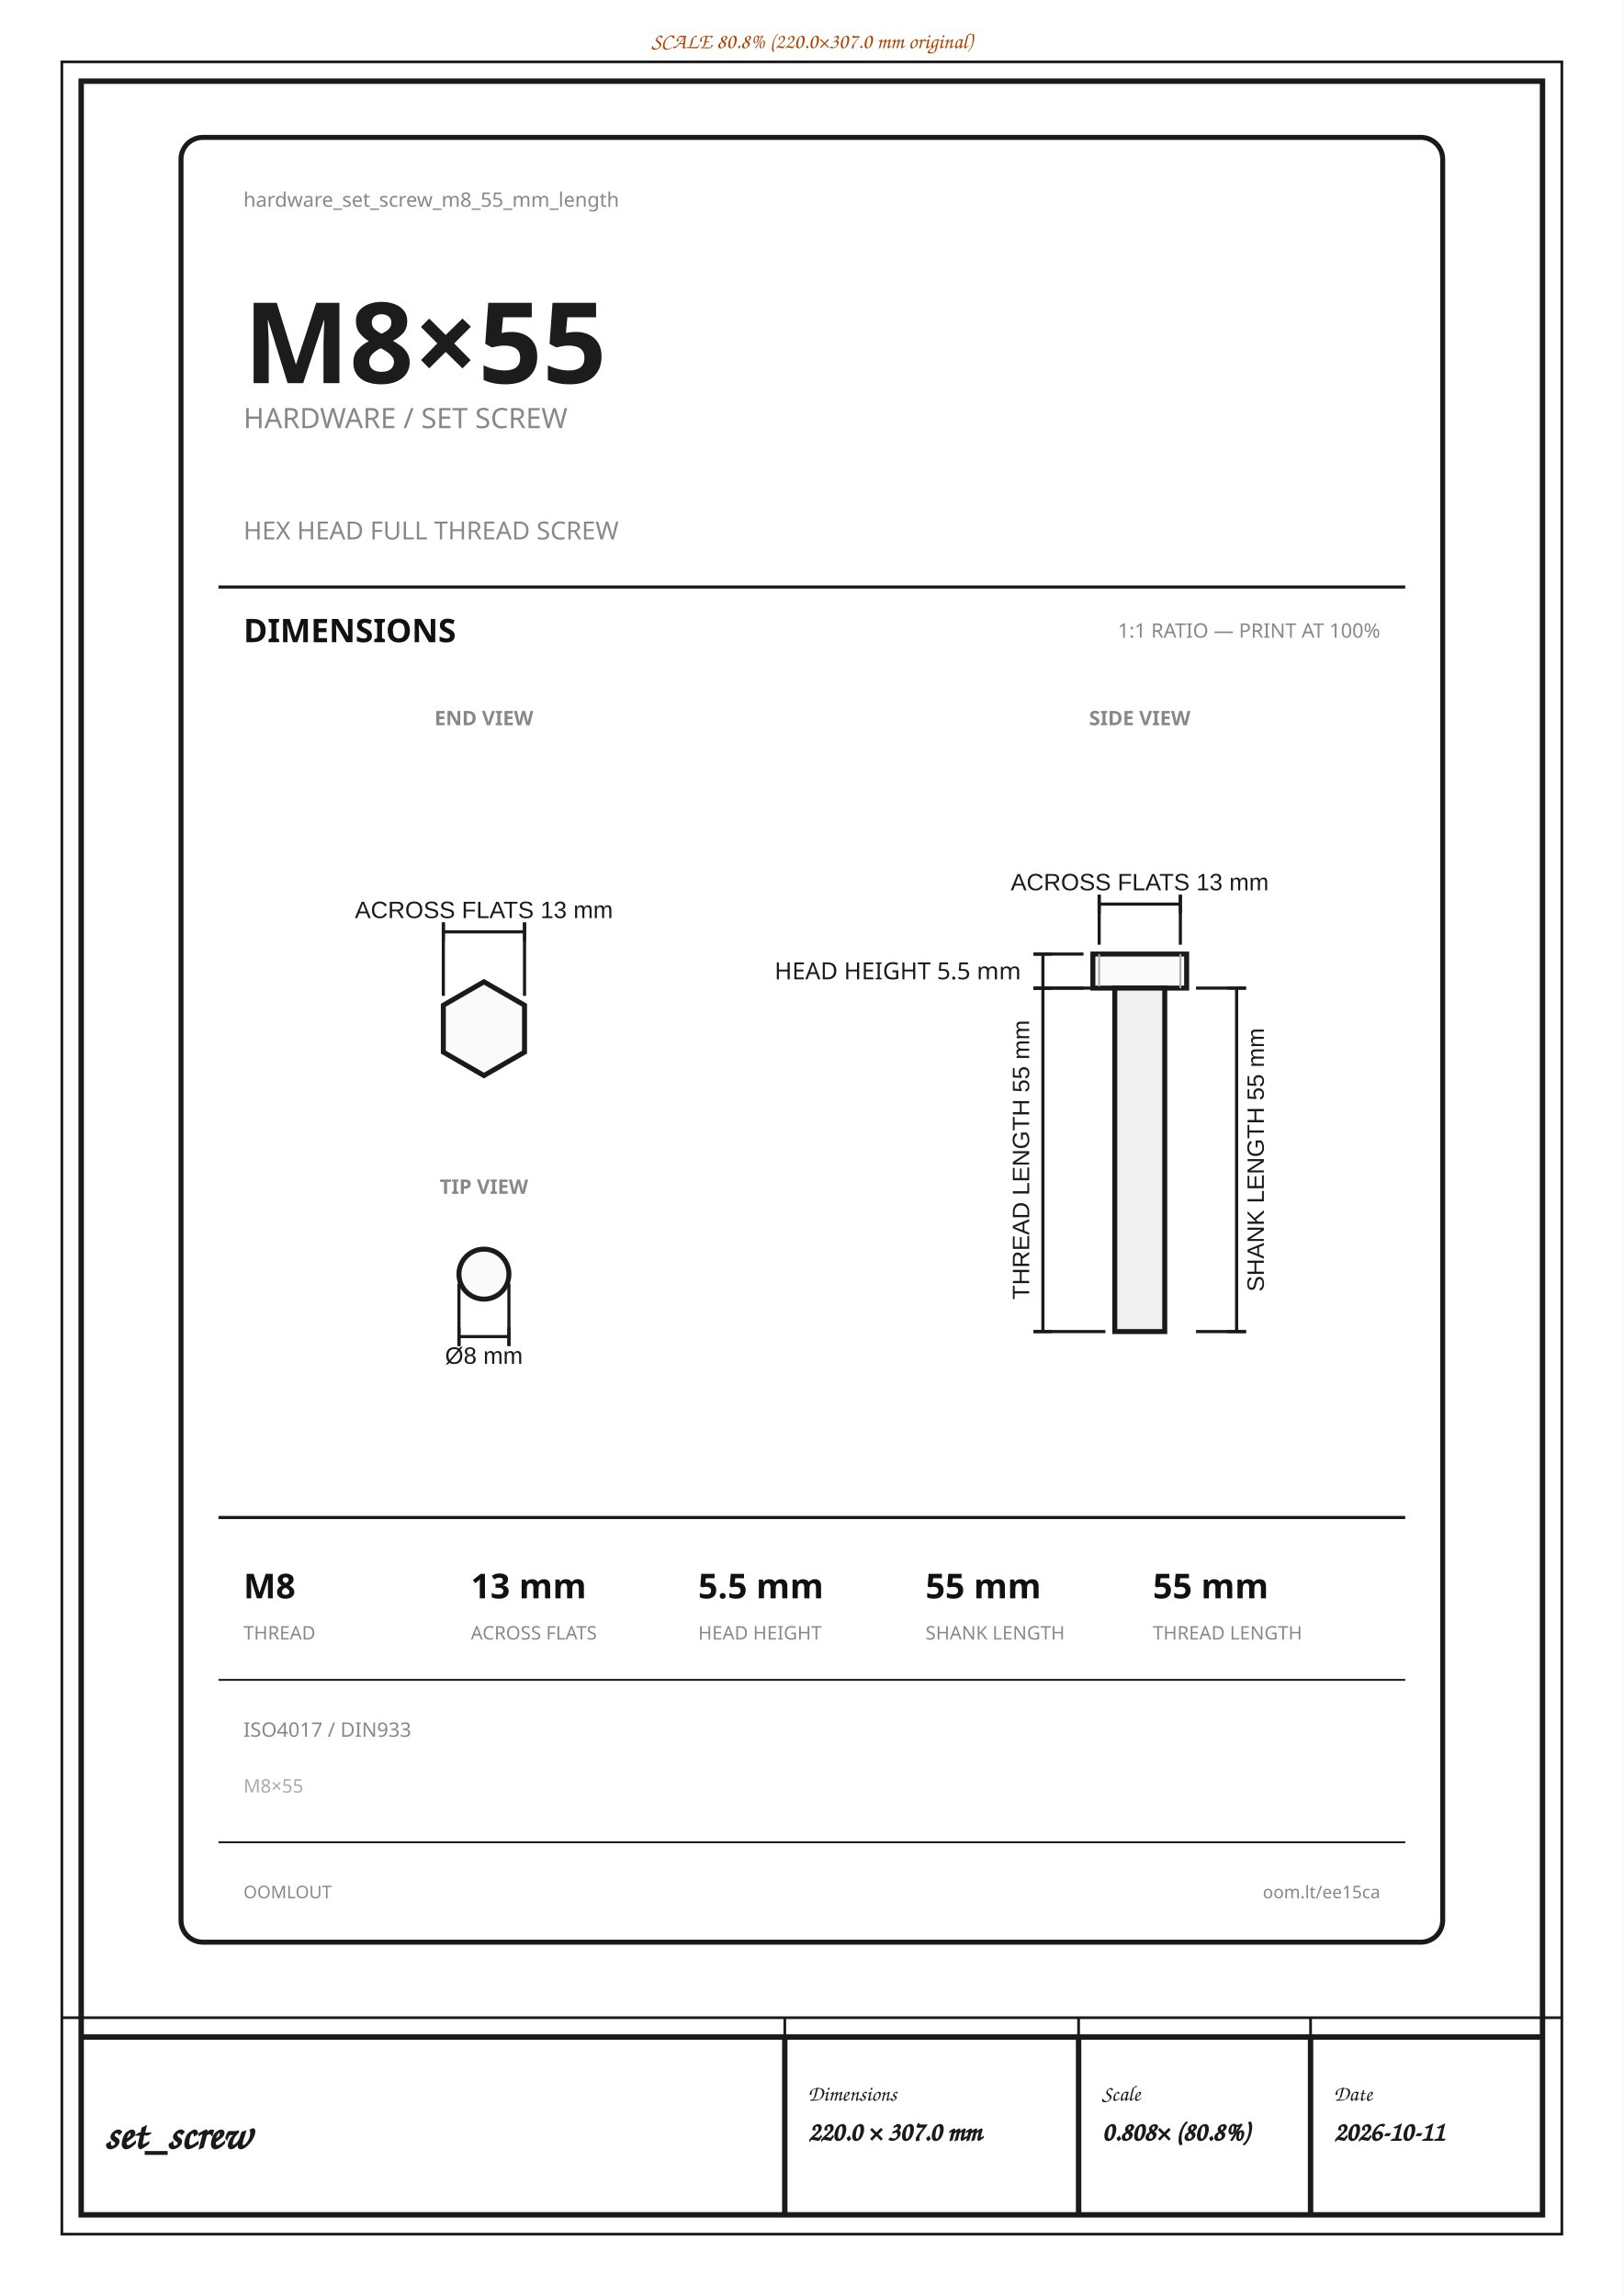
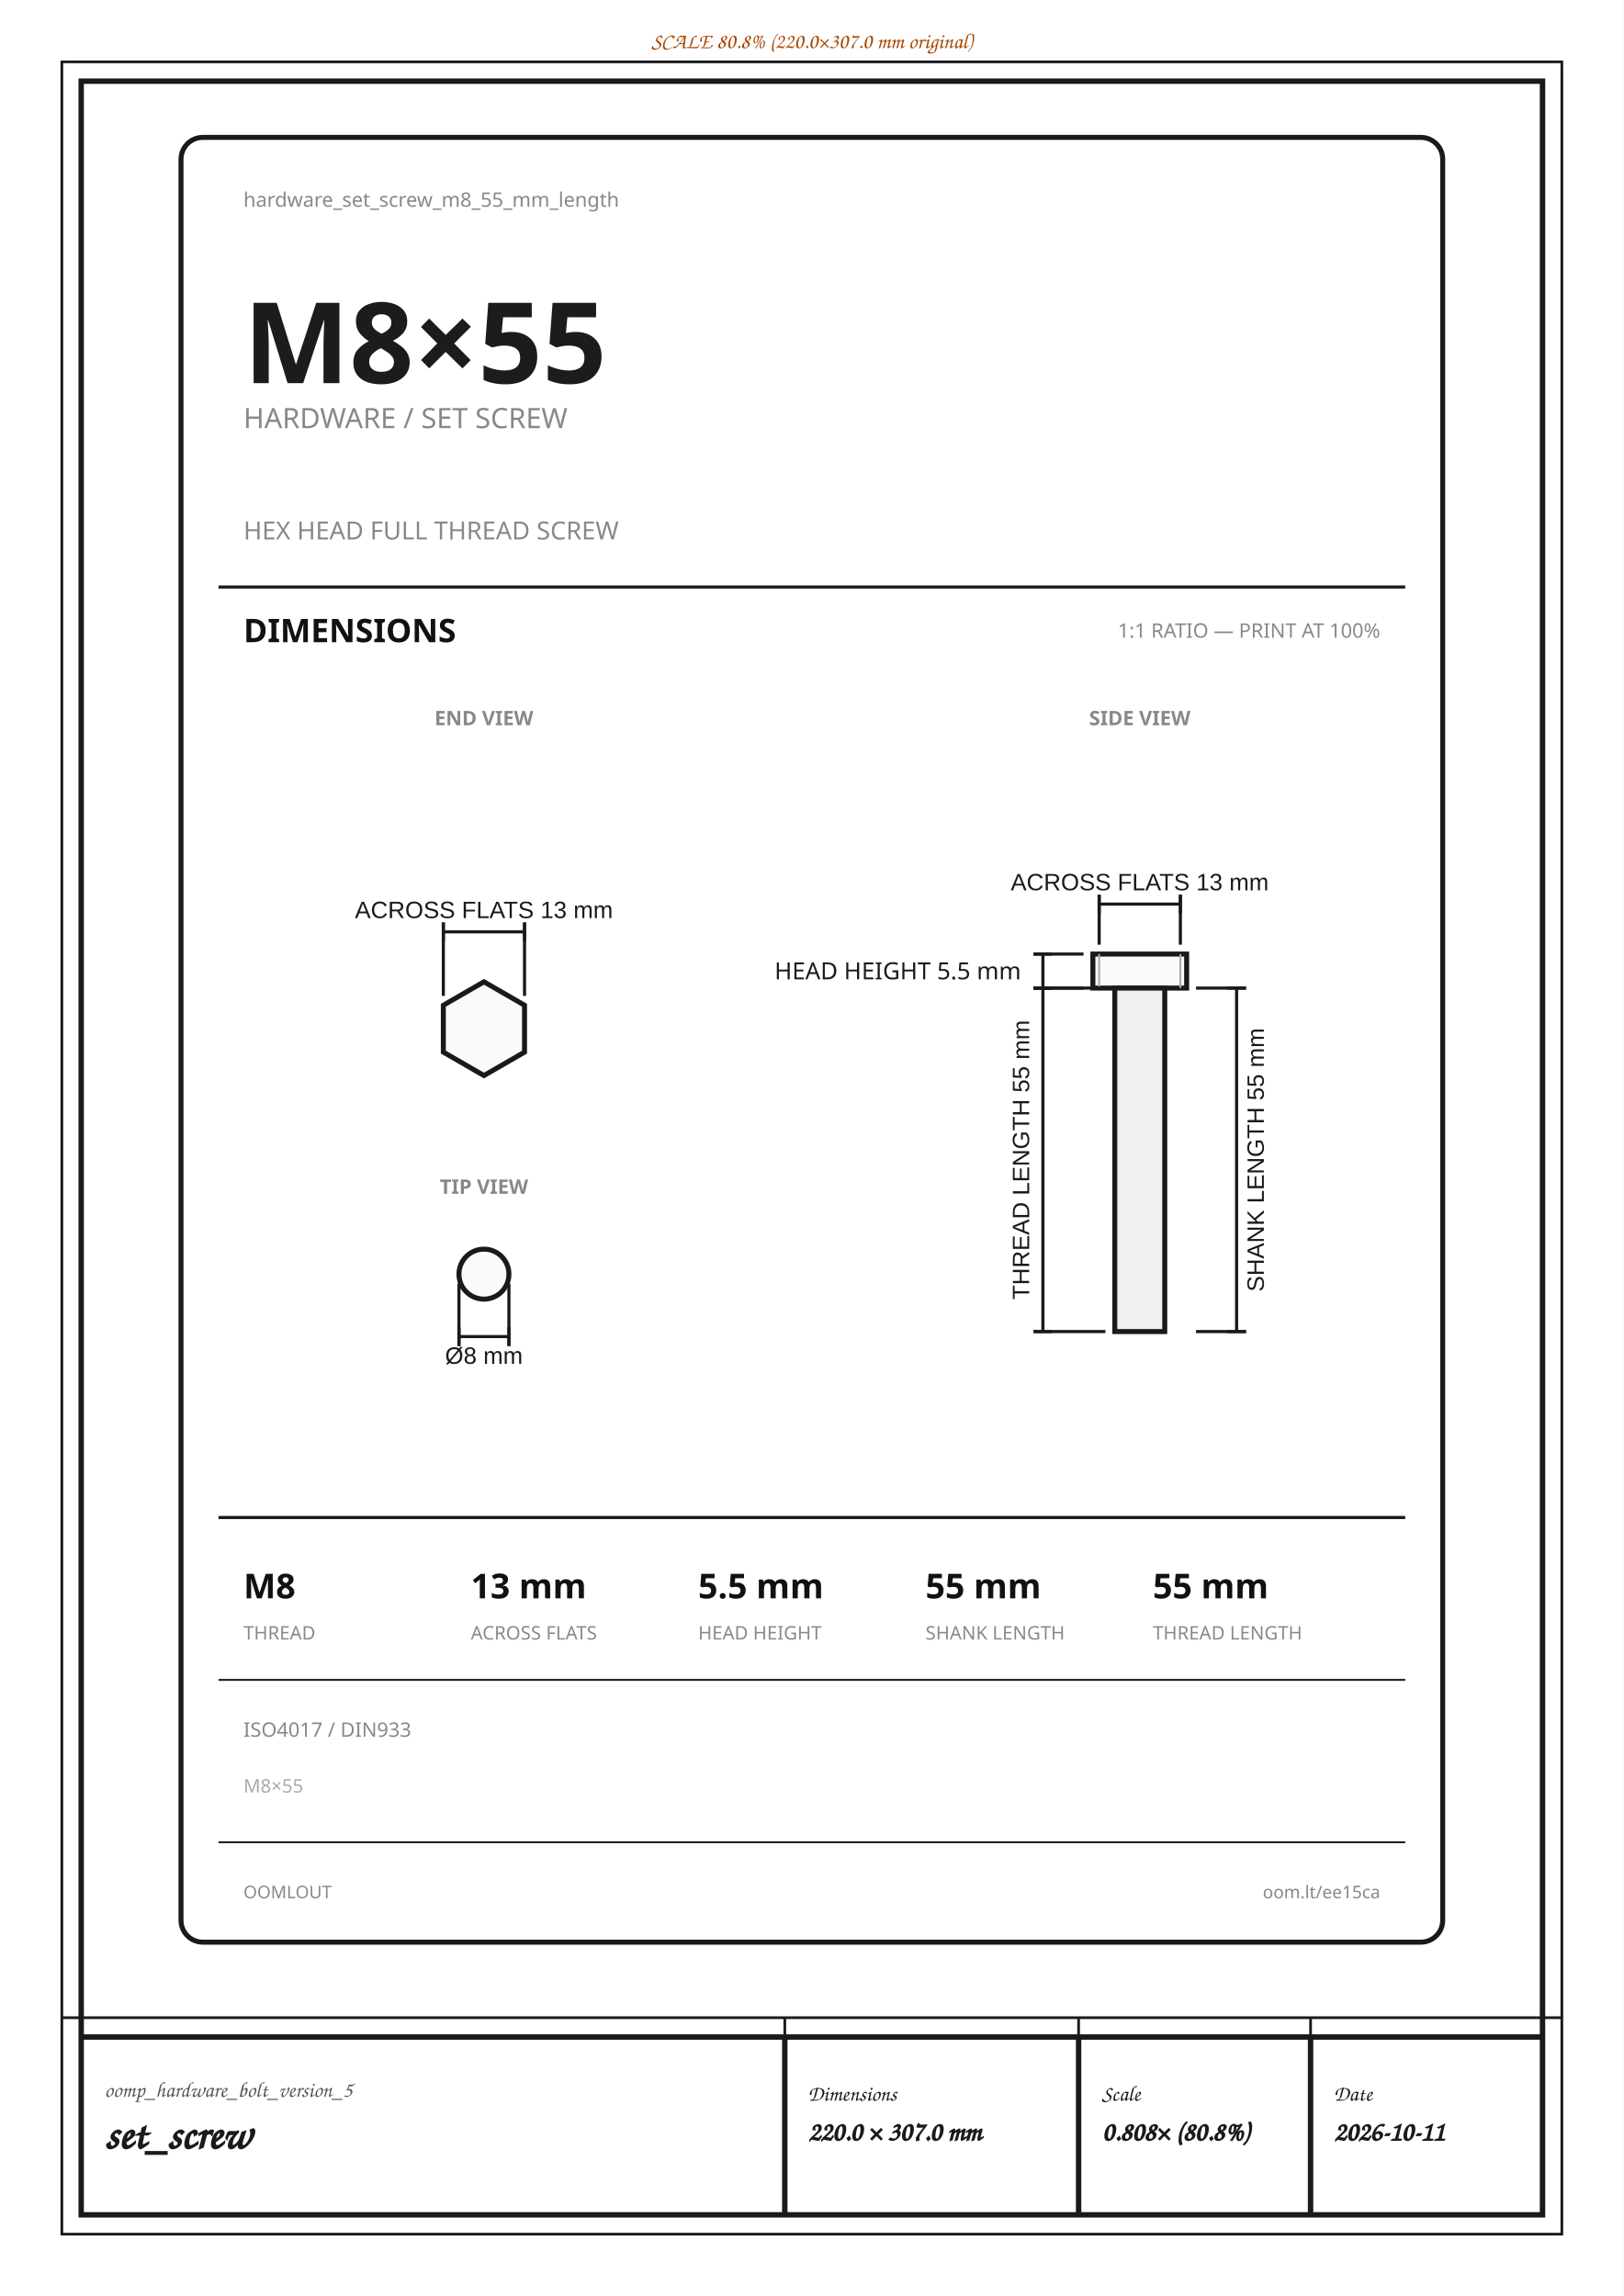
<svg xmlns="http://www.w3.org/2000/svg" width="210mm" height="297mm" viewBox="0 0 210 297">
  <rect x="0" y="0" width="210" height="297" fill="white" stroke="none" />
  <rect x="8" y="8" width="194" height="281" fill="none" stroke="#1A1A1A" stroke-width="0.35" />
  <rect x="10.5" y="10.5" width="189" height="276" fill="none" stroke="#1A1A1A" stroke-width="0.7" />
  <line x1="8" y1="261" x2="202" y2="261" stroke="#1A1A1A" stroke-width="0.35" />
  <line x1="10.5" y1="263.5" x2="199.5" y2="263.5" stroke="#1A1A1A" stroke-width="0.7" />
  <line x1="101.5" y1="261" x2="101.5" y2="286.5" stroke="#1A1A1A" stroke-width="0.35" />
  <line x1="101.5" y1="263.5" x2="101.5" y2="286.5" stroke="#1A1A1A" stroke-width="0.7" />
  <line x1="139.5" y1="261" x2="139.5" y2="286.5" stroke="#1A1A1A" stroke-width="0.35" />
  <line x1="139.5" y1="263.5" x2="139.5" y2="286.5" stroke="#1A1A1A" stroke-width="0.7" />
  <line x1="169.5" y1="261" x2="169.5" y2="286.5" stroke="#1A1A1A" stroke-width="0.35" />
  <line x1="169.5" y1="263.5" x2="169.5" y2="286.5" stroke="#1A1A1A" stroke-width="0.7" />
+   <text x="13.5" y="270.5" font-family="Swis721 Blk BT, comic sans ms" font-size="2.8" font-weight="normal" text-anchor="start" dominant-baseline="middle" fill="#555555" textLength="85" lengthAdjust="spacingAndGlyphs">oomp_hardware_bolt_version_5</text>
  <text x="13.5" y="276.5" font-family="Swis721 Blk BT, comic sans ms" font-size="5.5" font-weight="bold" text-anchor="start" dominant-baseline="middle" fill="#1A1A1A" textLength="85" lengthAdjust="spacingAndGlyphs">set_screw</text>
  <text x="104.5" y="271" font-family="Swis721 Blk BT, comic sans ms" font-size="2.8" font-weight="normal" text-anchor="start" dominant-baseline="middle" fill="#1A1A1A">Dimensions</text>
  <text x="104.5" y="276" font-family="Swis721 Blk BT, comic sans ms" font-size="3.5" font-weight="bold" text-anchor="start" dominant-baseline="middle" fill="#1A1A1A">220.0 × 307.0 mm</text>
  <text x="142.5" y="271" font-family="Swis721 Blk BT, comic sans ms" font-size="2.8" font-weight="normal" text-anchor="start" dominant-baseline="middle" fill="#1A1A1A">Scale</text>
  <text x="142.5" y="276" font-family="Swis721 Blk BT, comic sans ms" font-size="3.5" font-weight="bold" text-anchor="start" dominant-baseline="middle" fill="#1A1A1A">0.808× (80.8%)</text>
  <text x="172.5" y="271" font-family="Swis721 Blk BT, comic sans ms" font-size="2.8" font-weight="normal" text-anchor="start" dominant-baseline="middle" fill="#1A1A1A">Date</text>
  <text x="172.5" y="276" font-family="Swis721 Blk BT, comic sans ms" font-size="3.5" font-weight="bold" text-anchor="start" dominant-baseline="middle" fill="#1A1A1A">2026-10-11</text>
  <text x="105" y="5.5" font-family="Swis721 Blk BT, comic sans ms" font-size="2.8" font-weight="normal" text-anchor="middle" dominant-baseline="middle" fill="#AA4400">SCALE 80.8%  (220.0×307.0 mm original)</text>
  <g transform="translate(16.1401,10.5) scale(0.807818)">
    <rect x="5" y="5" width="210" height="297" fill="#ffffff" stroke="none" />
    <rect x="9" y="9" width="202" height="289" rx="3.5" ry="3.5" fill="none" stroke="#1A1A1A" stroke-width="0.8" />
    <text x="19" y="19" font-family="sans-serif" font-size="3.2" text-anchor="start" dominant-baseline="middle" fill="#888888">hardware_set_screw_m8_55_mm_length</text>
    <text x="19" y="42" font-family="sans-serif" font-size="18" font-weight="bold" text-anchor="start" dominant-baseline="middle" fill="#1C1C1C">M8×55</text>
    <text x="19" y="54" font-family="sans-serif" font-size="4.5" text-anchor="start" dominant-baseline="middle" fill="#888888">HARDWARE / SET SCREW</text>
    <text x="19" y="72" font-family="sans-serif" font-size="4" text-anchor="start" dominant-baseline="middle" fill="#888888">HEX HEAD FULL THREAD SCREW</text>
    <line x1="15" y1="81" x2="205" y2="81" fill="#333333" stroke="#1A1A1A" stroke-width="0.5" />
    <text x="19" y="88" font-family="sans-serif" font-size="5.2" font-weight="bold" text-anchor="start" dominant-baseline="middle" fill="#111111">DIMENSIONS</text>
    <text x="201" y="88" font-family="sans-serif" font-size="3.2" text-anchor="end" dominant-baseline="middle" fill="#888888">1:1 RATIO  —  PRINT AT 100%</text>
    <text x="57.5" y="102" font-family="sans-serif" font-size="3.2" font-weight="bold" text-anchor="middle" dominant-baseline="middle" fill="#888888">END VIEW</text>
    <text x="162.5" y="102" font-family="sans-serif" font-size="3.2" font-weight="bold" text-anchor="middle" dominant-baseline="middle" fill="#888888">SIDE VIEW</text>
    <polygon points="57.5,144.218 51,147.971 51,155.476 57.5,159.229 64,155.476 64,147.971" fill="#FAFAFA" stroke="#1A1A1A" stroke-width="0.8" />
    <line x1="51" y1="146.471" x2="51" y2="134.718" fill="#1A1A1A" stroke="#1A1A1A" stroke-width="0.5" />
    <line x1="64" y1="146.471" x2="64" y2="134.718" fill="#1A1A1A" stroke="#1A1A1A" stroke-width="0.5" />
    <line x1="51" y1="136.218" x2="64" y2="136.218" fill="#1A1A1A" stroke="#1A1A1A" stroke-width="0.5" />
    <line x1="51" y1="137.718" x2="51" y2="134.718" fill="#1A1A1A" stroke="#1A1A1A" stroke-width="0.5" />
    <line x1="64" y1="137.718" x2="64" y2="134.718" fill="#1A1A1A" stroke="#1A1A1A" stroke-width="0.5" />
    <text x="57.5" y="132.938" font-family="Arial, Helvetica, sans-serif" font-size="3.8" text-anchor="middle" dominant-baseline="middle" fill="#1A1A1A">ACROSS FLATS  13 mm</text>
    <text x="57.5" y="177.029" font-family="sans-serif" font-size="3.2" font-weight="bold" text-anchor="middle" dominant-baseline="middle" fill="#888888">TIP VIEW</text>
    <circle cx="57.5" cy="191.029" r="4" fill="#FAFAFA" stroke="#1A1A1A" stroke-width="0.8" />
    <line x1="53.5" y1="192.529" x2="53.5" y2="202.529" fill="#1A1A1A" stroke="#1A1A1A" stroke-width="0.5" />
    <line x1="61.5" y1="192.529" x2="61.5" y2="202.529" fill="#1A1A1A" stroke="#1A1A1A" stroke-width="0.5" />
    <line x1="53.5" y1="201.029" x2="61.5" y2="201.029" fill="#1A1A1A" stroke="#1A1A1A" stroke-width="0.5" />
    <line x1="53.5" y1="202.529" x2="53.5" y2="199.529" fill="#1A1A1A" stroke="#1A1A1A" stroke-width="0.5" />
    <line x1="61.5" y1="202.529" x2="61.5" y2="199.529" fill="#1A1A1A" stroke="#1A1A1A" stroke-width="0.5" />
    <text x="57.5" y="204.309" font-family="Arial, Helvetica, sans-serif" font-size="3.8" text-anchor="middle" dominant-baseline="middle" fill="#1A1A1A">Ø8 mm</text>
    <rect x="154.994" y="139.775" width="15.011" height="5.45" fill="#FAFAFA" stroke="#1A1A1A" stroke-width="0.8" />
    <line x1="156" y1="145.225" x2="156" y2="139.775" fill="#333333" stroke="#AAAAAA" stroke-width="0.3" />
    <line x1="169" y1="145.225" x2="169" y2="139.775" fill="#333333" stroke="#AAAAAA" stroke-width="0.3" />
    <rect x="158.5" y="145.225" width="8" height="55" fill="#F0F0F0" stroke="#1A1A1A" stroke-width="0.8" />
    <line x1="156" y1="138.275" x2="156" y2="130.275" fill="#1A1A1A" stroke="#1A1A1A" stroke-width="0.5" />
    <line x1="169" y1="138.275" x2="169" y2="130.275" fill="#1A1A1A" stroke="#1A1A1A" stroke-width="0.5" />
    <line x1="156" y1="131.775" x2="169" y2="131.775" fill="#1A1A1A" stroke="#1A1A1A" stroke-width="0.5" />
    <line x1="156" y1="133.275" x2="156" y2="130.275" fill="#1A1A1A" stroke="#1A1A1A" stroke-width="0.5" />
    <line x1="169" y1="133.275" x2="169" y2="130.275" fill="#1A1A1A" stroke="#1A1A1A" stroke-width="0.5" />
    <text x="162.5" y="128.495" font-family="Arial, Helvetica, sans-serif" font-size="3.8" text-anchor="middle" dominant-baseline="middle" fill="#1A1A1A">ACROSS FLATS  13 mm</text>
    <line x1="153.494" y1="145.225" x2="145.494" y2="145.225" fill="#333333" stroke="#1A1A1A" stroke-width="0.5" />
    <line x1="145.494" y1="145.225" x2="148.494" y2="145.225" fill="#333333" stroke="#1A1A1A" stroke-width="0.5" />
    <line x1="153.494" y1="139.775" x2="145.494" y2="139.775" fill="#333333" stroke="#1A1A1A" stroke-width="0.5" />
    <line x1="145.494" y1="139.775" x2="148.494" y2="139.775" fill="#333333" stroke="#1A1A1A" stroke-width="0.5" />
    <line x1="146.994" y1="145.225" x2="146.994" y2="139.775" fill="#333333" stroke="#1A1A1A" stroke-width="0.5" />
    <text x="143.494" y="142.5" font-family="sans-serif" font-size="3.8" text-anchor="end" dominant-baseline="middle" fill="#1A1A1A">HEAD HEIGHT  5.5 mm</text>
    <line x1="171.506" y1="200.225" x2="179.506" y2="200.225" fill="#1A1A1A" stroke="#1A1A1A" stroke-width="0.5" />
    <line x1="171.506" y1="145.225" x2="179.506" y2="145.225" fill="#1A1A1A" stroke="#1A1A1A" stroke-width="0.5" />
    <line x1="178.006" y1="200.225" x2="178.006" y2="145.225" fill="#1A1A1A" stroke="#1A1A1A" stroke-width="0.5" />
    <line x1="176.506" y1="200.225" x2="179.506" y2="200.225" fill="#1A1A1A" stroke="#1A1A1A" stroke-width="0.5" />
    <line x1="176.506" y1="145.225" x2="179.506" y2="145.225" fill="#1A1A1A" stroke="#1A1A1A" stroke-width="0.5" />
    <text x="181.286" y="172.725" font-family="Arial, Helvetica, sans-serif" font-size="3.8" text-anchor="middle" dominant-baseline="middle" fill="#1A1A1A" transform="rotate(-90.000,181.2856,172.725)">SHANK LENGTH  55 mm</text>
    <line x1="157" y1="200.225" x2="145.494" y2="200.225" fill="#1A1A1A" stroke="#1A1A1A" stroke-width="0.5" />
    <line x1="157" y1="145.225" x2="145.494" y2="145.225" fill="#1A1A1A" stroke="#1A1A1A" stroke-width="0.5" />
    <line x1="146.994" y1="200.225" x2="146.994" y2="145.225" fill="#1A1A1A" stroke="#1A1A1A" stroke-width="0.5" />
    <line x1="145.494" y1="200.225" x2="148.494" y2="200.225" fill="#1A1A1A" stroke="#1A1A1A" stroke-width="0.5" />
    <line x1="145.494" y1="145.225" x2="148.494" y2="145.225" fill="#1A1A1A" stroke="#1A1A1A" stroke-width="0.5" />
    <text x="143.714" y="172.725" font-family="Arial, Helvetica, sans-serif" font-size="3.8" text-anchor="middle" dominant-baseline="middle" fill="#1A1A1A" transform="rotate(-90.000,143.7144,172.725)">THREAD LENGTH  55 mm</text>
    <line x1="15" y1="230" x2="205" y2="230" fill="#333333" stroke="#1A1A1A" stroke-width="0.5" />
    <text x="19" y="241" font-family="sans-serif" font-size="5.5" font-weight="bold" text-anchor="start" dominant-baseline="middle" fill="#111111">M8</text>
    <text x="19" y="248.5" font-family="sans-serif" font-size="3" text-anchor="start" dominant-baseline="middle" fill="#888888">THREAD</text>
    <text x="55.4" y="241" font-family="sans-serif" font-size="5.5" font-weight="bold" text-anchor="start" dominant-baseline="middle" fill="#111111">13 mm</text>
    <text x="55.4" y="248.5" font-family="sans-serif" font-size="3" text-anchor="start" dominant-baseline="middle" fill="#888888">ACROSS FLATS</text>
    <text x="91.8" y="241" font-family="sans-serif" font-size="5.5" font-weight="bold" text-anchor="start" dominant-baseline="middle" fill="#111111">5.5 mm</text>
    <text x="91.8" y="248.5" font-family="sans-serif" font-size="3" text-anchor="start" dominant-baseline="middle" fill="#888888">HEAD HEIGHT</text>
    <text x="128.2" y="241" font-family="sans-serif" font-size="5.5" font-weight="bold" text-anchor="start" dominant-baseline="middle" fill="#111111">55 mm</text>
    <text x="128.2" y="248.5" font-family="sans-serif" font-size="3" text-anchor="start" dominant-baseline="middle" fill="#888888">SHANK LENGTH</text>
    <text x="164.6" y="241" font-family="sans-serif" font-size="5.5" font-weight="bold" text-anchor="start" dominant-baseline="middle" fill="#111111">55 mm</text>
    <text x="164.6" y="248.5" font-family="sans-serif" font-size="3" text-anchor="start" dominant-baseline="middle" fill="#888888">THREAD LENGTH</text>
    <line x1="15" y1="256" x2="205" y2="256" fill="#333333" stroke="#1A1A1A" stroke-width="0.3" />
    <text x="19" y="264" font-family="sans-serif" font-size="3.2" text-anchor="start" dominant-baseline="middle" fill="#888888">ISO4017 / DIN933</text>
    <text x="19" y="273" font-family="sans-serif" font-size="3" text-anchor="start" dominant-baseline="middle" fill="#aaaaaa">M8×55</text>
    <line x1="15" y1="282" x2="205" y2="282" fill="#333333" stroke="#1A1A1A" stroke-width="0.3" />
    <text x="19" y="290" font-family="sans-serif" font-size="2.8" text-anchor="start" dominant-baseline="middle" fill="#888888">OOMLOUT</text>
    <text x="201" y="290" font-family="sans-serif" font-size="2.8" text-anchor="end" dominant-baseline="middle" fill="#888888">oom.lt/ee15ca</text>
  </g>
</svg>
